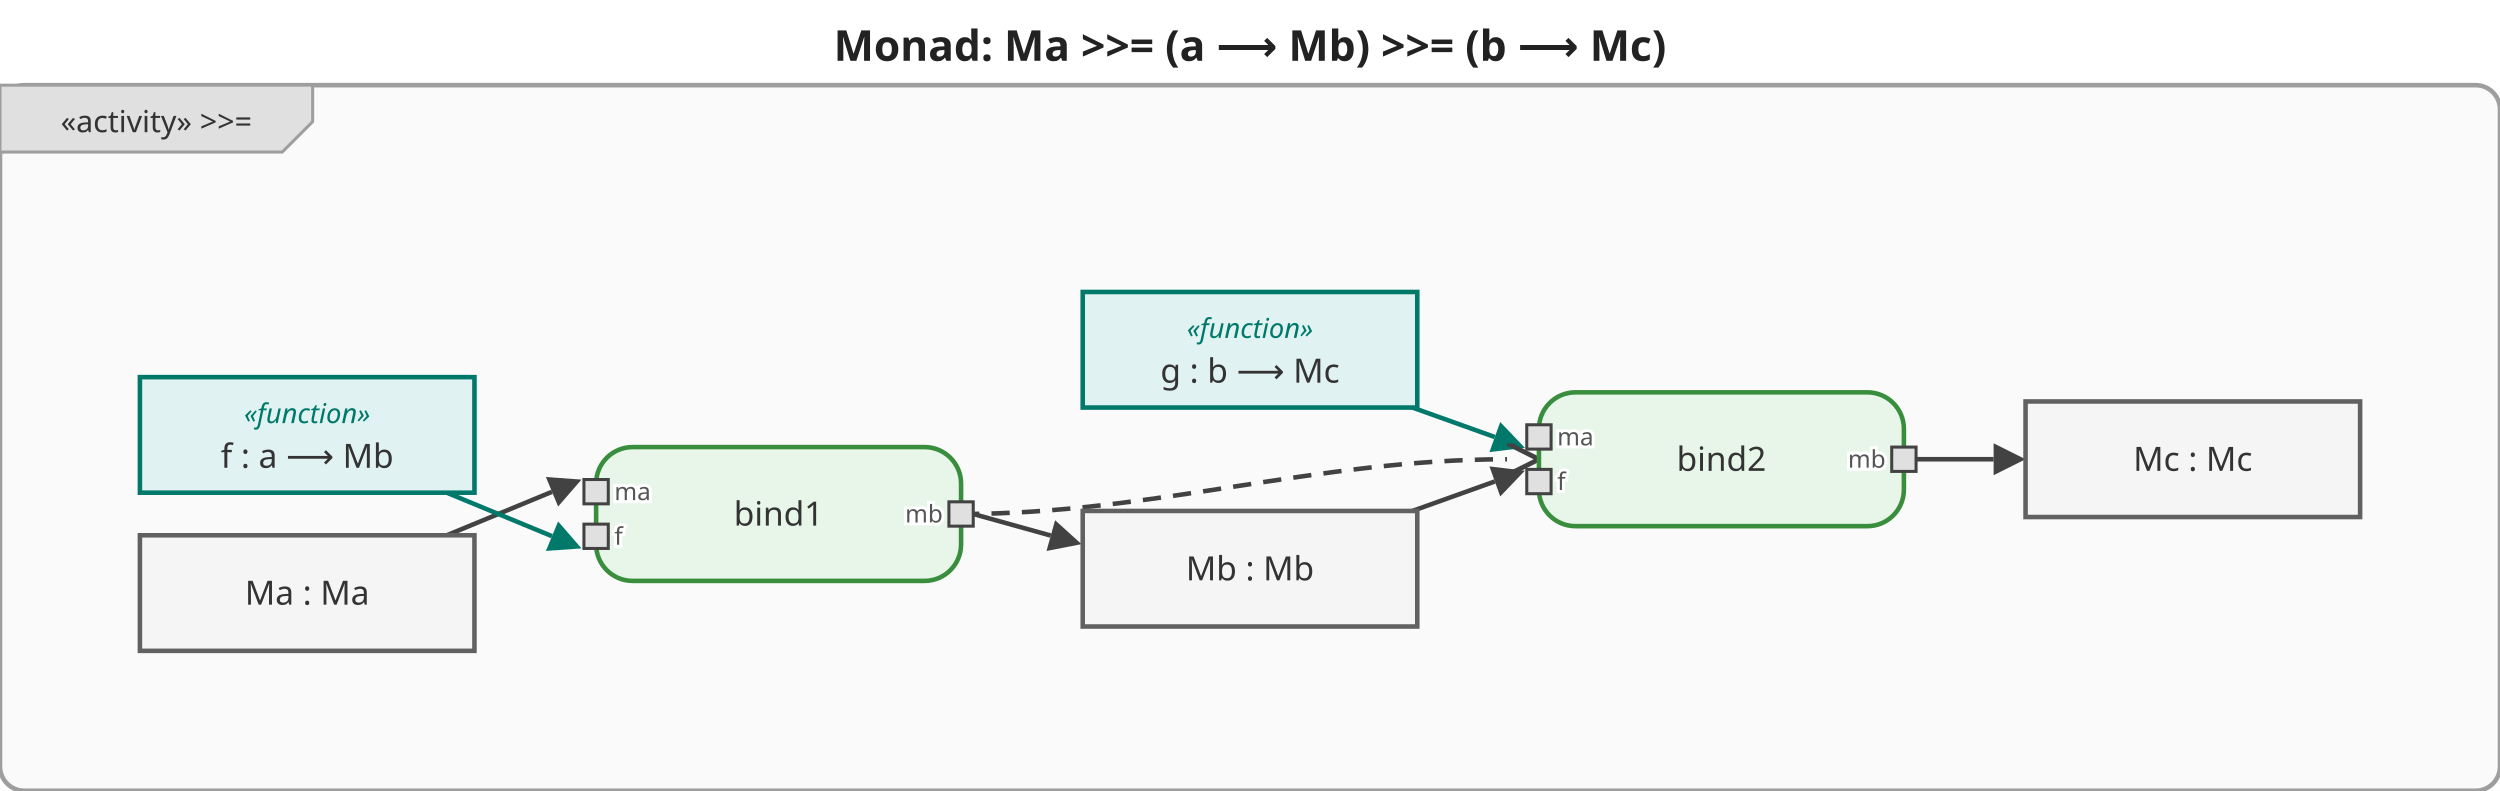
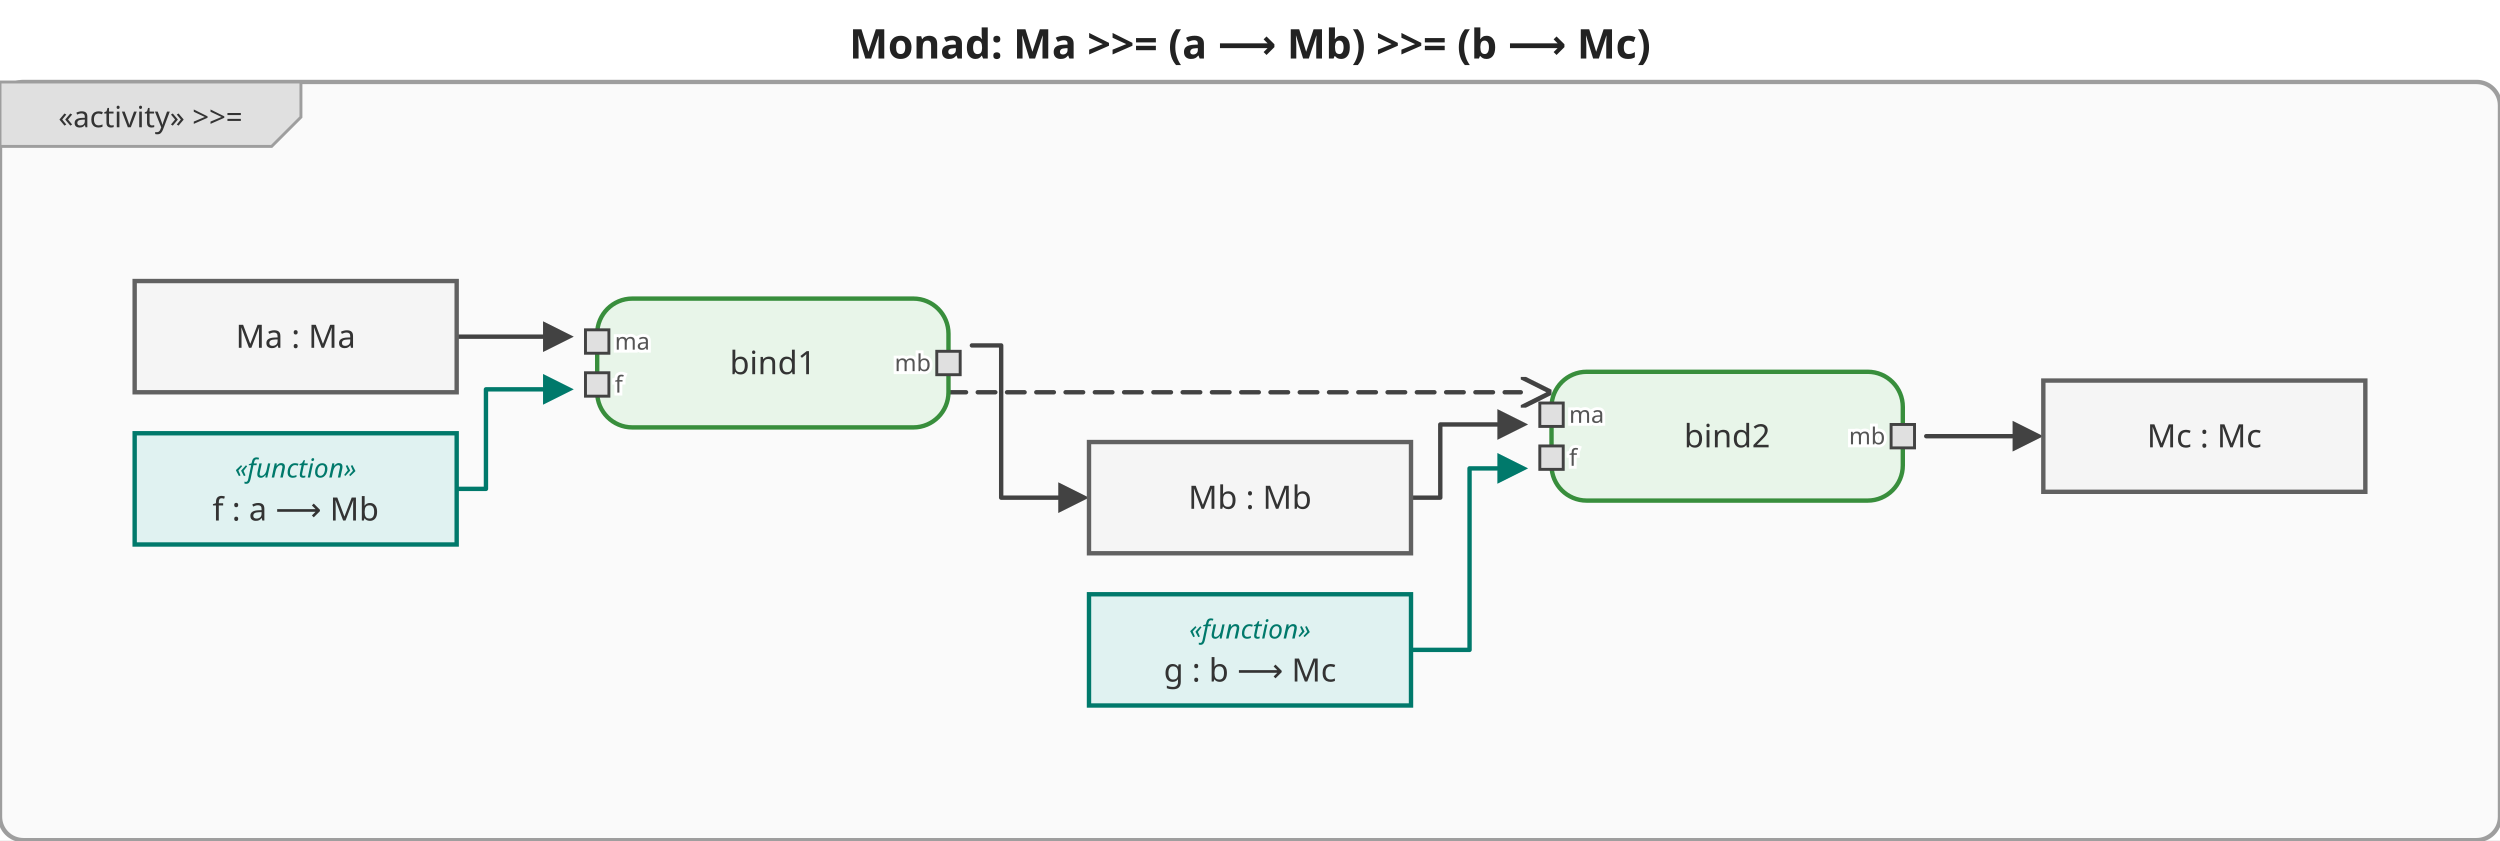
- <svg xmlns="http://www.w3.org/2000/svg" viewBox="0 0 822 260" width="822" height="260">
+ <svg xmlns="http://www.w3.org/2000/svg" viewBox="0 0 854 287" width="854" height="287">
  <defs>
    <marker id="arrowFilled" viewBox="0 0 10 10" refX="0" refY="5" markerWidth="7" markerHeight="7" orient="auto-start-reverse">
      <path d="M0,0 L10,5 L0,10 z" fill="#424242" />
    </marker>
    <marker id="arrowOpen" viewBox="0 0 10 10" refX="0" refY="5" markerWidth="7" markerHeight="7" orient="auto-start-reverse">
      <path d="M0,0 L10,5 L0,10" fill="none" stroke="#424242" stroke-width="1.5" />
    </marker>
    <marker id="arrowHof" viewBox="0 0 10 10" refX="0" refY="5" markerWidth="7" markerHeight="7" orient="auto-start-reverse">
      <path d="M0,0 L10,5 L0,10 z" fill="#00796b" />
    </marker>
  </defs>
-   <rect width="822" height="260" fill="white" />
-   <text x="411" y="20" text-anchor="middle" font-size="14" font-weight="bold" font-family="sans-serif" fill="#222">Monad: Ma &gt;&gt;= (a ⟶ Mb) &gt;&gt;= (b ⟶ Mc)</text>
+   <rect width="854" height="287" fill="white" />
+   <text x="427" y="20" text-anchor="middle" font-size="14" font-weight="bold" font-family="sans-serif" fill="#222">Monad: Ma &gt;&gt;= (a ⟶ Mb) &gt;&gt;= (b ⟶ Mc)</text>
  <g transform="translate(0,28)">
-     <rect x="0" y="0" width="822" height="232" rx="8" fill="#fafafa" stroke="#9e9e9e" stroke-width="1.5" />
+     <rect x="0" y="0" width="854" height="259" rx="8" fill="#fafafa" stroke="#9e9e9e" stroke-width="1.5" />
    <g class="activity-frame-tab">
      <path d="M0,0 L102.8,0 L102.8,12 L92.8,22 L0,22 Z" fill="#e0e0e0" stroke="#9e9e9e" stroke-width="1" />
      <text x="51.4" y="12" text-anchor="middle" font-size="10" font-family="sans-serif" dominant-baseline="middle" fill="#333">«activity» &gt;&gt;=</text>
    </g>
    <g class="edge">
-       <path d="M146.9,148.0 C146.9,148.0 181.5,133.7 181.5,133.7" fill="none" stroke="#424242" stroke-width="1.5" marker-end="url(#arrowFilled)" />
+       <path d="M156.0,87.0 L185.5,87.0" fill="none" stroke="#424242" stroke-width="1.5" stroke-linejoin="round" stroke-linecap="round" marker-end="url(#arrowFilled)" />
    </g>
    <g class="edge hof-edge">
-       <path d="M146.9,134.0 C146.9,134.0 181.5,148.3 181.5,148.3" fill="none" stroke="#00796b" stroke-width="1.5" marker-end="url(#arrowHof)" />
+       <path d="M156.0,139.0 L166.0,139.0 L166.0,105.0 L185.5,105.0" fill="none" stroke="#00796b" stroke-width="1.5" stroke-linejoin="round" stroke-linecap="round" marker-end="url(#arrowHof)" />
    </g>
    <g class="edge">
-       <path d="M320.0,141.0 C320.0,141.0 345.5,148.1 345.5,148.1" fill="none" stroke="#424242" stroke-width="1.5" marker-end="url(#arrowFilled)" />
+       <path d="M332.0,90.0 L342.0,90.0 L342.0,142.0 L361.5,142.0" fill="none" stroke="#424242" stroke-width="1.5" stroke-linejoin="round" stroke-linecap="round" marker-end="url(#arrowFilled)" />
    </g>
    <g class="edge">
-       <path d="M464.4,140.0 C464.4,140.0 491.5,130.3 491.5,130.3" fill="none" stroke="#424242" stroke-width="1.5" marker-end="url(#arrowFilled)" />
+       <path d="M482.0,142.0 L492.0,142.0 L492.0,117.0 L511.5,117.0" fill="none" stroke="#424242" stroke-width="1.5" stroke-linejoin="round" stroke-linecap="round" marker-end="url(#arrowFilled)" />
    </g>
    <g class="edge hof-edge">
-       <path d="M464.4,106.0 C464.4,106.0 491.5,115.7 491.5,115.7" fill="none" stroke="#00796b" stroke-width="1.5" marker-end="url(#arrowHof)" />
+       <path d="M482.0,194.0 L502.0,194.0 L502.0,132.0 L511.5,132.0" fill="none" stroke="#00796b" stroke-width="1.5" stroke-linejoin="round" stroke-linecap="round" marker-end="url(#arrowHof)" />
    </g>
    <g class="edge">
-       <path d="M630.0,123.0 C630.0,123.0 655.5,123.0 655.5,123.0" fill="none" stroke="#424242" stroke-width="1.5" marker-end="url(#arrowFilled)" />
+       <path d="M658.0,121.0 L687.5,121.0" fill="none" stroke="#424242" stroke-width="1.5" stroke-linejoin="round" stroke-linecap="round" marker-end="url(#arrowFilled)" />
    </g>
    <g class="edge">
-       <path d="M316.0,141.0 C378.8,141.0 432.7,123.0 495.5,123.0" fill="none" stroke="#424242" stroke-width="1.5" marker-end="url(#arrowOpen)" stroke-dasharray="6,4" />
+       <path d="M324.0,106.0 L519.5,106.0" fill="none" stroke="#424242" stroke-width="1.5" stroke-linejoin="round" stroke-linecap="round" marker-end="url(#arrowOpen)" stroke-dasharray="6,4" />
    </g>
    <g class="action-node">
-       <rect x="196" y="119" width="120" height="44" rx="12" fill="#e8f5e9" stroke="#388e3c" stroke-width="1.5" />
-       <text class="action-label" x="256" y="141" text-anchor="middle" font-size="11" font-family="sans-serif" dominant-baseline="middle" fill="#333">bind1</text>
+       <rect x="204" y="74" width="120" height="44" rx="12" fill="#e8f5e9" stroke="#388e3c" stroke-width="1.5" />
+       <text class="action-label" x="264" y="96" text-anchor="middle" font-size="11" font-family="sans-serif" dominant-baseline="middle" fill="#333">bind1</text>
      <g class="pin pin-in">
-         <rect x="192" y="129.667" width="8" height="8" fill="#e0e0e0" stroke="#424242" stroke-width="1" />
-         <text x="202" y="133.667" text-anchor="start" font-size="8" font-family="sans-serif" dominant-baseline="middle" fill="#555" stroke="white" stroke-width="2" paint-order="stroke fill">ma</text>
+         <rect x="200" y="84.667" width="8" height="8" fill="#e0e0e0" stroke="#424242" stroke-width="1" />
+         <text x="210" y="88.667" text-anchor="start" font-size="8" font-family="sans-serif" dominant-baseline="middle" fill="#555" stroke="white" stroke-width="2" paint-order="stroke fill">ma</text>
      </g>
      <g class="pin pin-in">
-         <rect x="192" y="144.333" width="8" height="8" fill="#e0e0e0" stroke="#424242" stroke-width="1" />
-         <text x="202" y="148.333" text-anchor="start" font-size="8" font-family="sans-serif" dominant-baseline="middle" fill="#555" stroke="white" stroke-width="2" paint-order="stroke fill">f</text>
+         <rect x="200" y="99.333" width="8" height="8" fill="#e0e0e0" stroke="#424242" stroke-width="1" />
+         <text x="210" y="103.333" text-anchor="start" font-size="8" font-family="sans-serif" dominant-baseline="middle" fill="#555" stroke="white" stroke-width="2" paint-order="stroke fill">f</text>
      </g>
      <g class="pin pin-out">
-         <rect x="312" y="137" width="8" height="8" fill="#e0e0e0" stroke="#424242" stroke-width="1" />
-         <text x="310" y="141" text-anchor="end" font-size="8" font-family="sans-serif" dominant-baseline="middle" fill="#555" stroke="white" stroke-width="2" paint-order="stroke fill">mb</text>
+         <rect x="320" y="92" width="8" height="8" fill="#e0e0e0" stroke="#424242" stroke-width="1" />
+         <text x="318" y="96" text-anchor="end" font-size="8" font-family="sans-serif" dominant-baseline="middle" fill="#555" stroke="white" stroke-width="2" paint-order="stroke fill">mb</text>
      </g>
    </g>
    <g class="action-node">
-       <rect x="506" y="101" width="120" height="44" rx="12" fill="#e8f5e9" stroke="#388e3c" stroke-width="1.5" />
-       <text class="action-label" x="566" y="123" text-anchor="middle" font-size="11" font-family="sans-serif" dominant-baseline="middle" fill="#333">bind2</text>
+       <rect x="530" y="99" width="120" height="44" rx="12" fill="#e8f5e9" stroke="#388e3c" stroke-width="1.5" />
+       <text class="action-label" x="590" y="121" text-anchor="middle" font-size="11" font-family="sans-serif" dominant-baseline="middle" fill="#333">bind2</text>
      <g class="pin pin-in">
-         <rect x="502" y="111.667" width="8" height="8" fill="#e0e0e0" stroke="#424242" stroke-width="1" />
-         <text x="512" y="115.667" text-anchor="start" font-size="8" font-family="sans-serif" dominant-baseline="middle" fill="#555" stroke="white" stroke-width="2" paint-order="stroke fill">ma</text>
+         <rect x="526" y="109.667" width="8" height="8" fill="#e0e0e0" stroke="#424242" stroke-width="1" />
+         <text x="536" y="113.667" text-anchor="start" font-size="8" font-family="sans-serif" dominant-baseline="middle" fill="#555" stroke="white" stroke-width="2" paint-order="stroke fill">ma</text>
      </g>
      <g class="pin pin-in">
-         <rect x="502" y="126.333" width="8" height="8" fill="#e0e0e0" stroke="#424242" stroke-width="1" />
-         <text x="512" y="130.333" text-anchor="start" font-size="8" font-family="sans-serif" dominant-baseline="middle" fill="#555" stroke="white" stroke-width="2" paint-order="stroke fill">f</text>
+         <rect x="526" y="124.333" width="8" height="8" fill="#e0e0e0" stroke="#424242" stroke-width="1" />
+         <text x="536" y="128.333" text-anchor="start" font-size="8" font-family="sans-serif" dominant-baseline="middle" fill="#555" stroke="white" stroke-width="2" paint-order="stroke fill">f</text>
      </g>
      <g class="pin pin-out">
-         <rect x="622" y="119" width="8" height="8" fill="#e0e0e0" stroke="#424242" stroke-width="1" />
-         <text x="620" y="123" text-anchor="end" font-size="8" font-family="sans-serif" dominant-baseline="middle" fill="#555" stroke="white" stroke-width="2" paint-order="stroke fill">mb</text>
+         <rect x="646" y="117" width="8" height="8" fill="#e0e0e0" stroke="#424242" stroke-width="1" />
+         <text x="644" y="121" text-anchor="end" font-size="8" font-family="sans-serif" dominant-baseline="middle" fill="#555" stroke="white" stroke-width="2" paint-order="stroke fill">mb</text>
      </g>
    </g>
    <g class="object-node">
-       <rect x="46" y="148" width="110" height="38" fill="#f5f5f5" stroke="#616161" stroke-width="1.5" />
-       <text x="101" y="167" text-anchor="middle" font-size="11" font-family="sans-serif" dominant-baseline="middle" fill="#333">Ma : Ma</text>
+       <rect x="46" y="68" width="110" height="38" fill="#f5f5f5" stroke="#616161" stroke-width="1.5" />
+       <text x="101" y="87" text-anchor="middle" font-size="11" font-family="sans-serif" dominant-baseline="middle" fill="#333">Ma : Ma</text>
    </g>
    <g class="object-node hof">
-       <rect x="46" y="96" width="110" height="38" fill="#e0f2f1" stroke="#00796b" stroke-width="1.5" />
-       <text x="101" y="108" text-anchor="middle" font-size="9" font-style="italic" font-family="sans-serif" dominant-baseline="middle" fill="#00796b">«function»</text>
-       <text x="101" y="122" text-anchor="middle" font-size="11" font-family="sans-serif" dominant-baseline="middle" fill="#333">f : a ⟶ Mb</text>
+       <rect x="46" y="120" width="110" height="38" fill="#e0f2f1" stroke="#00796b" stroke-width="1.5" />
+       <text x="101" y="132" text-anchor="middle" font-size="9" font-style="italic" font-family="sans-serif" dominant-baseline="middle" fill="#00796b">«function»</text>
+       <text x="101" y="146" text-anchor="middle" font-size="11" font-family="sans-serif" dominant-baseline="middle" fill="#333">f : a ⟶ Mb</text>
    </g>
    <g class="object-node hof">
-       <rect x="356" y="68" width="110" height="38" fill="#e0f2f1" stroke="#00796b" stroke-width="1.5" />
-       <text x="411" y="80" text-anchor="middle" font-size="9" font-style="italic" font-family="sans-serif" dominant-baseline="middle" fill="#00796b">«function»</text>
-       <text x="411" y="94" text-anchor="middle" font-size="11" font-family="sans-serif" dominant-baseline="middle" fill="#333">g : b ⟶ Mc</text>
+       <rect x="372" y="175" width="110" height="38" fill="#e0f2f1" stroke="#00796b" stroke-width="1.5" />
+       <text x="427" y="187" text-anchor="middle" font-size="9" font-style="italic" font-family="sans-serif" dominant-baseline="middle" fill="#00796b">«function»</text>
+       <text x="427" y="201" text-anchor="middle" font-size="11" font-family="sans-serif" dominant-baseline="middle" fill="#333">g : b ⟶ Mc</text>
    </g>
    <g class="object-node">
-       <rect x="356" y="140" width="110" height="38" fill="#f5f5f5" stroke="#616161" stroke-width="1.5" />
-       <text x="411" y="159" text-anchor="middle" font-size="11" font-family="sans-serif" dominant-baseline="middle" fill="#333">Mb : Mb</text>
+       <rect x="372" y="123" width="110" height="38" fill="#f5f5f5" stroke="#616161" stroke-width="1.5" />
+       <text x="427" y="142" text-anchor="middle" font-size="11" font-family="sans-serif" dominant-baseline="middle" fill="#333">Mb : Mb</text>
    </g>
    <g class="object-node">
-       <rect x="666" y="104" width="110" height="38" fill="#f5f5f5" stroke="#616161" stroke-width="1.5" />
-       <text x="721" y="123" text-anchor="middle" font-size="11" font-family="sans-serif" dominant-baseline="middle" fill="#333">Mc : Mc</text>
+       <rect x="698" y="102" width="110" height="38" fill="#f5f5f5" stroke="#616161" stroke-width="1.5" />
+       <text x="753" y="121" text-anchor="middle" font-size="11" font-family="sans-serif" dominant-baseline="middle" fill="#333">Mc : Mc</text>
    </g>
  </g>
</svg>
